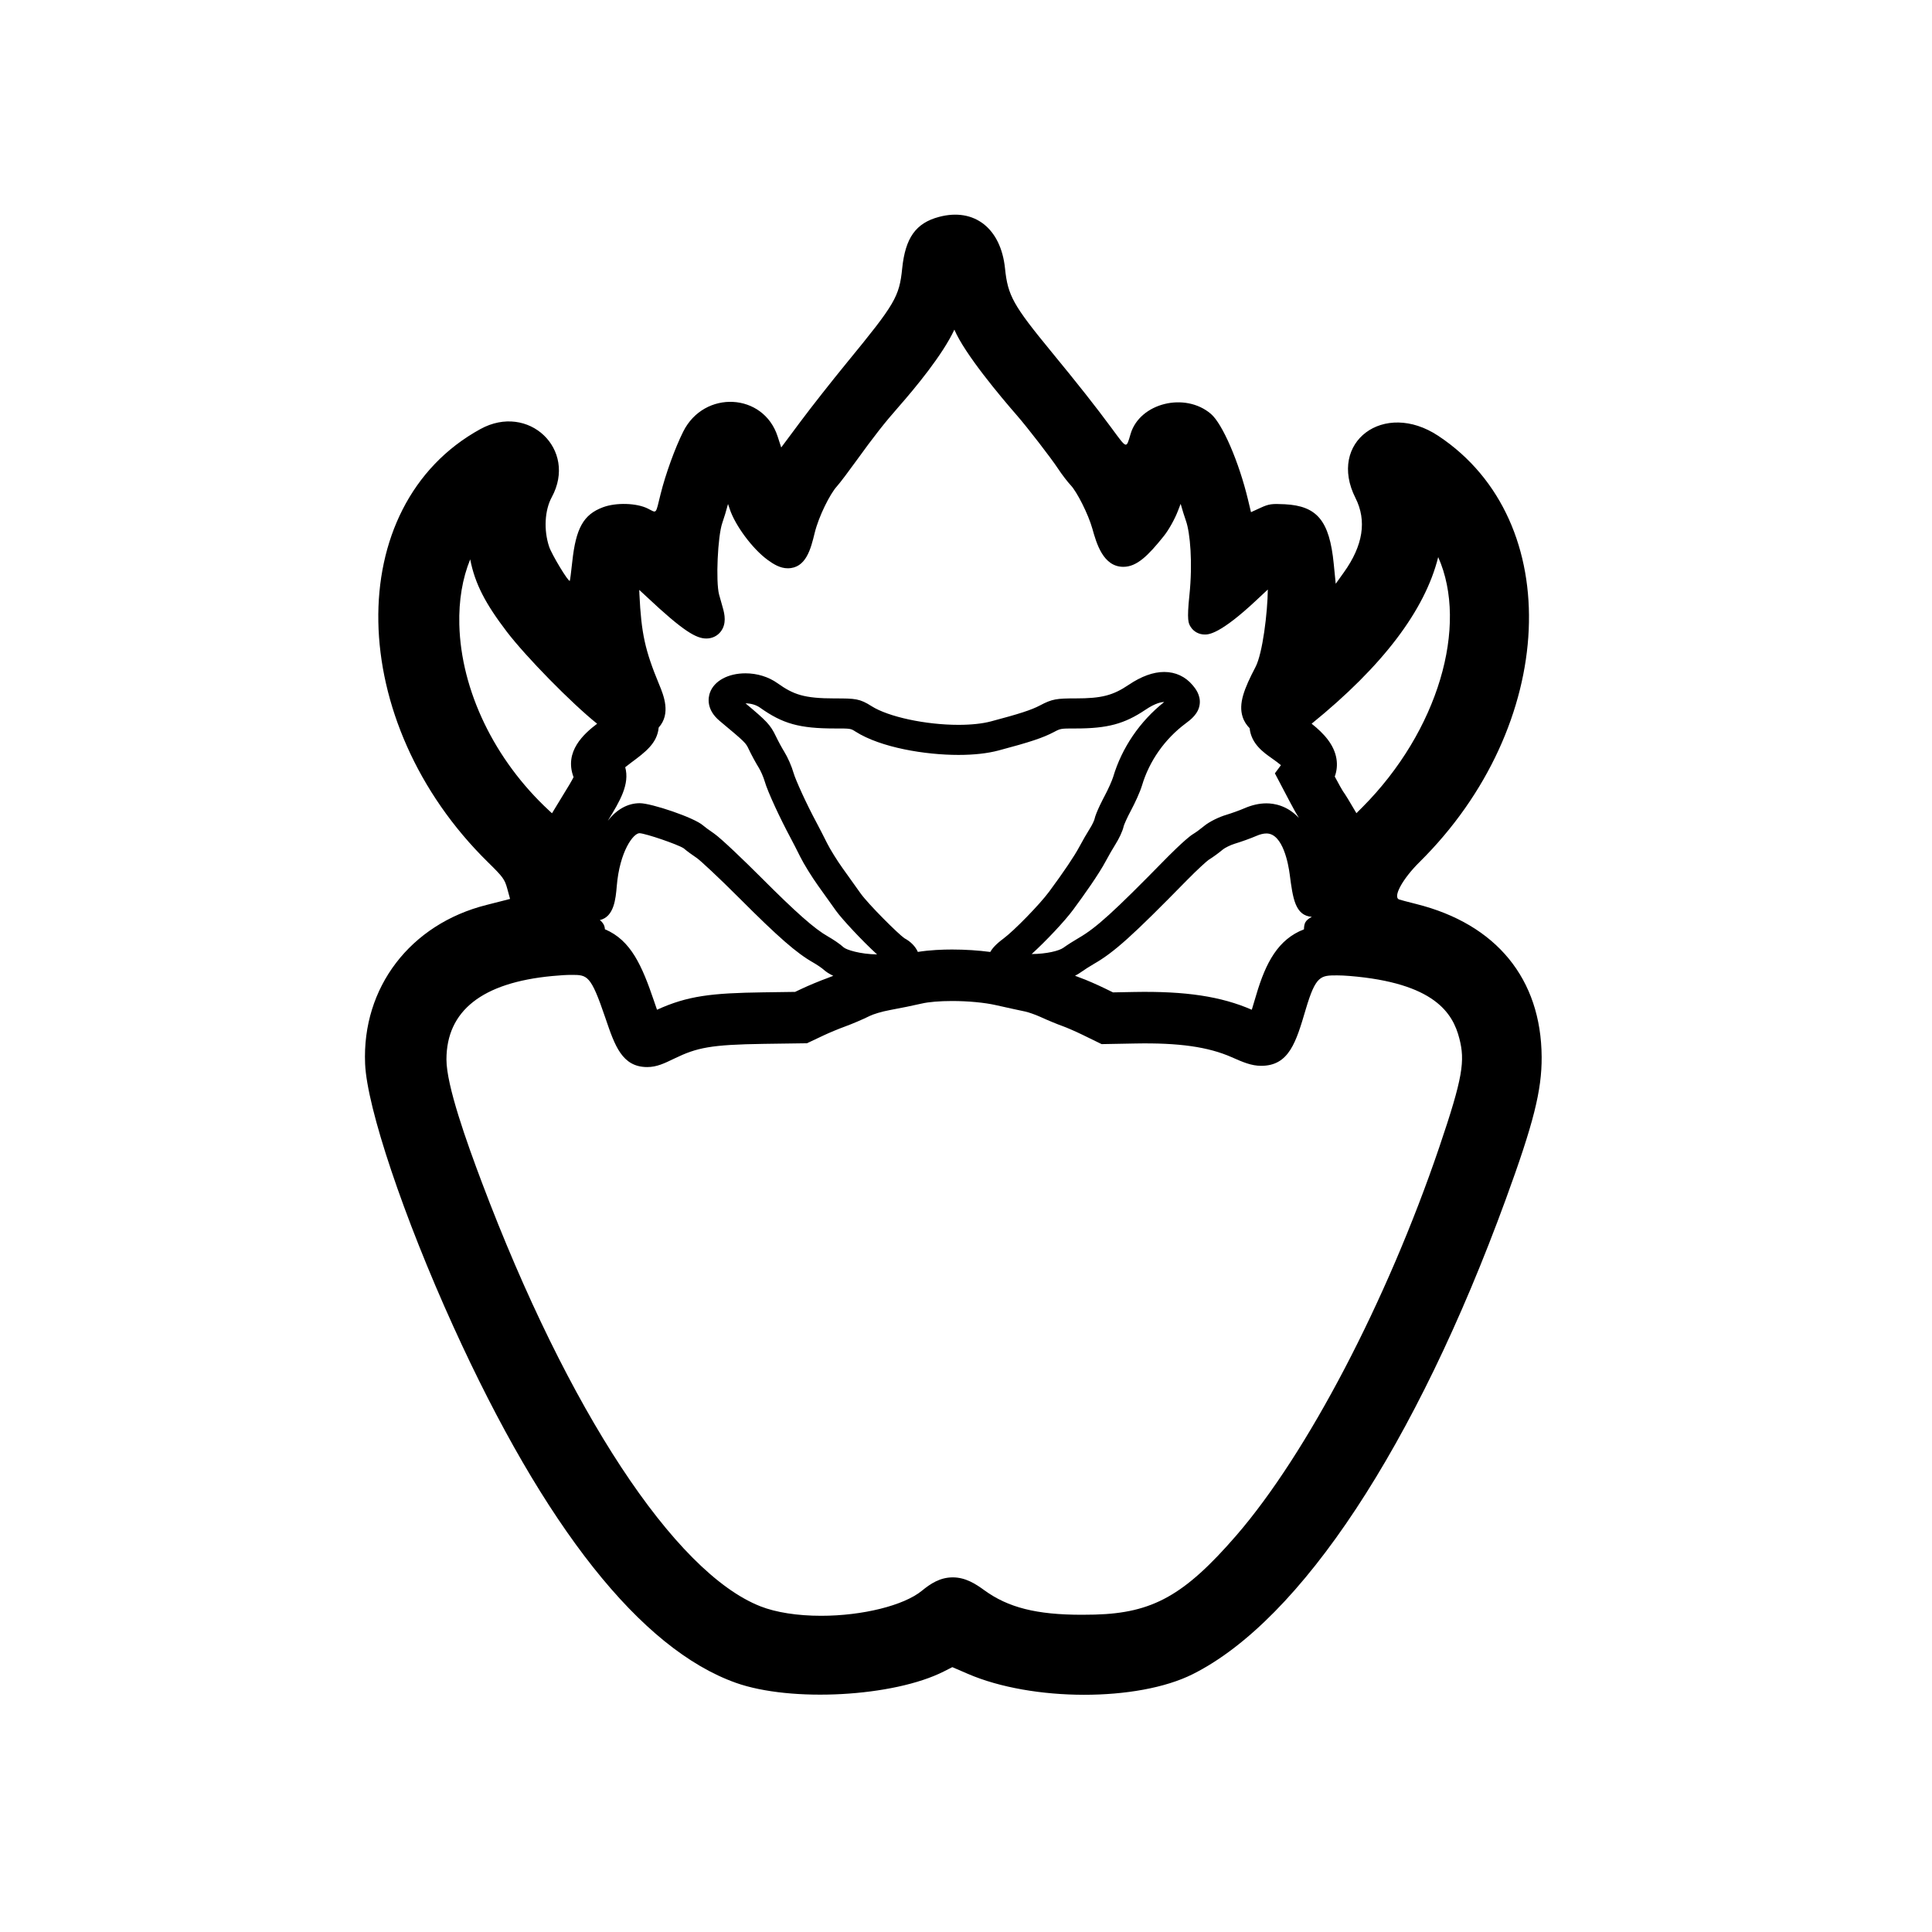
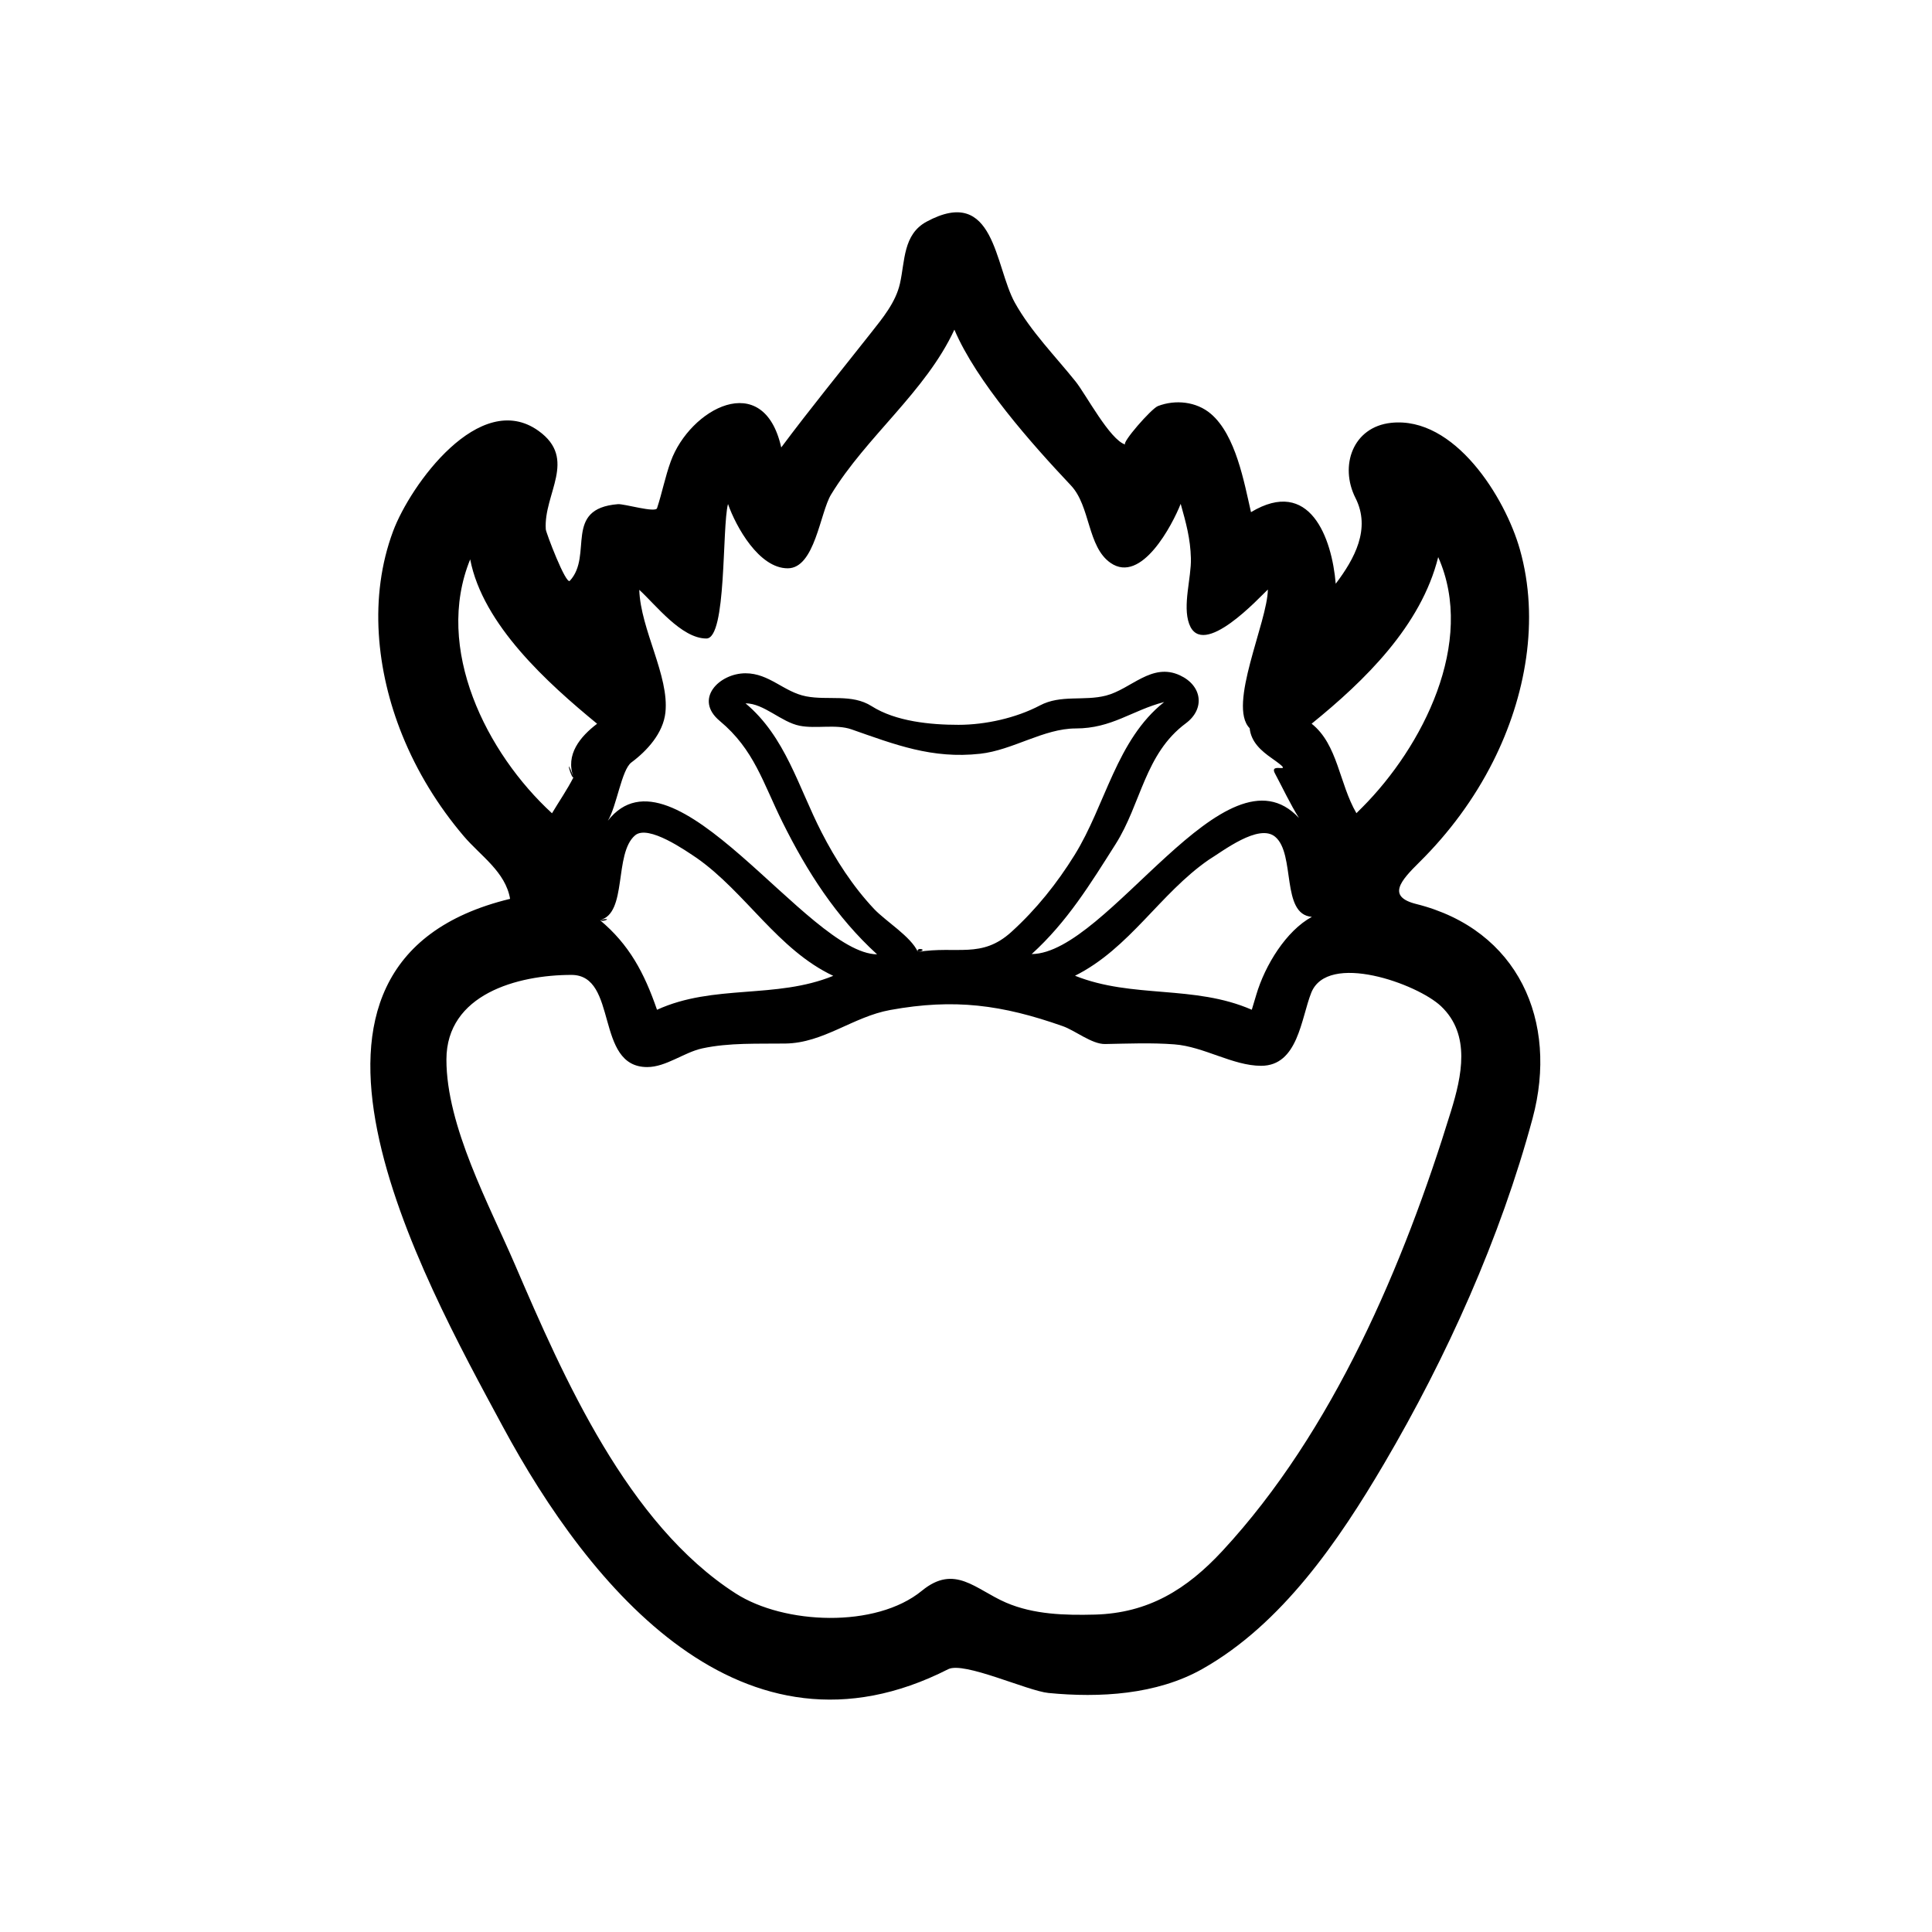
<svg xmlns="http://www.w3.org/2000/svg" version="1.1" id="Layer_1" x="0px" y="0px" width="90px" height="90px" viewBox="0 0 90 90" enable-background="new 0 0 90 90" xml:space="preserve">
-   <path d="M65.977,42.113c-0.394-0.099-0.755-0.194-0.803-0.213c-0.299-0.115,0.163-0.96,0.948-1.737  c6.429-6.355,6.854-15.894,0.884-19.856c-2.538-1.685-5.177,0.292-3.862,2.893c0.534,1.057,0.354,2.214-0.542,3.464l-0.379,0.53  l-0.093-0.936c-0.198-1.997-0.77-2.691-2.28-2.768c-0.614-0.031-0.743-0.012-1.133,0.167l-0.441,0.202l-0.137-0.573  c-0.424-1.769-1.19-3.543-1.73-4.005c-1.205-1.031-3.313-0.507-3.741,0.93c-0.209,0.703-0.158,0.718-0.885-0.267  c-0.752-1.019-1.535-2.012-2.799-3.55c-1.789-2.177-2.036-2.621-2.166-3.886c-0.192-1.873-1.431-2.842-3.076-2.404  c-1.079,0.287-1.569,0.973-1.715,2.404c-0.135,1.317-0.326,1.643-2.57,4.378c-0.691,0.843-1.664,2.078-2.161,2.746l-0.904,1.213  l-0.167-0.515c-0.659-2.034-3.418-2.177-4.396-0.228c-0.383,0.764-0.828,1.991-1.058,2.923c-0.238,0.964-0.164,0.88-0.593,0.666  c-0.523-0.262-1.483-0.289-2.093-0.06c-0.905,0.339-1.26,0.973-1.428,2.547c-0.05,0.47-0.102,0.866-0.114,0.88  c-0.061,0.065-0.841-1.225-0.963-1.593c-0.257-0.773-0.208-1.695,0.124-2.306c1.206-2.223-1.084-4.404-3.328-3.17  c-6.487,3.565-6.305,13.649,0.365,20.186c0.688,0.675,0.77,0.786,0.889,1.221l0.131,0.479l-0.289,0.075  c-0.158,0.041-0.522,0.134-0.809,0.206c-3.549,0.892-5.805,3.844-5.655,7.399c0.087,2.054,1.797,7.144,4.112,12.24  c4.258,9.372,8.735,15.02,13.156,16.596c2.579,0.919,7.358,0.657,9.697-0.531l0.39-0.198l0.725,0.313  c3,1.294,7.906,1.3,10.474,0.014c5.035-2.522,10.384-10.635,14.58-22.113c1.296-3.546,1.683-5.079,1.674-6.64  C71.795,45.598,69.704,43.046,65.977,42.113z M50.999,75.214c-0.205,0.005-0.404,0.008-0.598,0.008  c-2.115,0-3.436-0.333-4.555-1.148c-0.395-0.288-0.866-0.594-1.462-0.594c-0.598,0-1.044,0.299-1.438,0.622  c-0.838,0.688-2.77,1.168-4.695,1.168c-1.101,0-2.105-0.157-2.829-0.442c-4-1.575-8.971-9.138-12.972-19.739  c-0.71-1.882-1.654-4.523-1.653-5.735c0.003-2.27,1.661-3.578,4.929-3.887c0.379-0.036,0.663-0.053,0.894-0.053  c0.744,0,0.898,0,1.572,1.98l0.019,0.056c0.429,1.261,0.769,2.258,1.94,2.258c0.441,0,0.795-0.171,1.244-0.388l0.032-0.015  c1.038-0.501,1.672-0.642,4.159-0.678l2.006-0.028l0.769-0.363c0.262-0.124,0.715-0.313,0.99-0.412  c0.35-0.127,0.862-0.346,1.166-0.498c0.156-0.078,0.544-0.202,0.956-0.277c0.456-0.083,1.112-0.217,1.463-0.299  c0.323-0.076,0.84-0.119,1.417-0.119c0.747,0,1.511,0.072,2.045,0.193c0.514,0.116,1.127,0.25,1.368,0.299  c0.113,0.022,0.455,0.137,0.696,0.247c0.332,0.153,0.792,0.343,1.049,0.434c0.162,0.057,0.587,0.24,0.913,0.399l0.893,0.436  l1.569-0.029c2.021-0.038,3.395,0.154,4.493,0.639c0.507,0.224,0.908,0.401,1.371,0.401c1.301,0,1.626-1.103,2.076-2.629  c0.468-1.584,0.698-1.584,1.463-1.584c0.168,0,0.357,0.009,0.58,0.027c3.955,0.325,4.811,1.729,5.114,2.916  c0.265,1.035,0.178,1.783-0.939,5.069c-2.435,7.162-6.146,14.259-9.454,18.081C55.176,74.315,53.698,75.142,50.999,75.214z   M32.906,29.744c0.272,0,0.519-0.121,0.676-0.332c0.263-0.352,0.183-0.781,0.084-1.117c-0.054-0.181-0.13-0.453-0.169-0.602  c-0.159-0.599-0.064-2.716,0.15-3.33c0.089-0.256,0.188-0.584,0.267-0.885c0.025,0.071,0.051,0.146,0.078,0.229  c0.253,0.77,1.059,1.855,1.759,2.369c0.282,0.207,0.591,0.397,0.945,0.397c0.854,0,1.076-0.912,1.254-1.644  c0.192-0.785,0.72-1.826,1.03-2.166c0.154-0.169,0.624-0.802,0.901-1.186c0.852-1.178,1.316-1.77,1.987-2.533  c0.757-0.862,2.047-2.417,2.59-3.588c0.486,1.142,2.166,3.136,2.921,4.003c0.475,0.544,1.596,1.996,1.904,2.466  c0.183,0.278,0.443,0.618,0.605,0.791c0.271,0.287,0.804,1.317,1,2.017c0.186,0.663,0.496,1.772,1.442,1.772  c0.622,0,1.145-0.506,1.89-1.439c0.229-0.287,0.513-0.797,0.66-1.186c0.042-0.113,0.082-0.215,0.119-0.309  c0.077,0.273,0.169,0.571,0.248,0.795c0.195,0.551,0.318,1.949,0.161,3.453c-0.125,1.185-0.046,1.313,0.055,1.479  c0.14,0.225,0.387,0.36,0.66,0.36c0.174,0,0.706,0,2.434-1.626c0.15-0.142,0.331-0.312,0.503-0.47  c-0.012,1.085-0.243,2.977-0.572,3.606c-0.542,1.037-0.798,1.714-0.602,2.326c0.071,0.221,0.191,0.392,0.327,0.529  c0.074,0.727,0.646,1.129,1.032,1.4c0.186,0.13,0.324,0.236,0.426,0.321l-0.282,0.381l0.692,1.317  c0.176,0.333,0.319,0.588,0.429,0.764c-0.542-0.586-1.164-0.683-1.513-0.683c-0.332,0-0.68,0.078-1.033,0.232  c-0.207,0.09-0.594,0.229-0.842,0.304c-0.318,0.094-0.781,0.309-1.051,0.536c-0.138,0.116-0.368,0.285-0.494,0.36  c-0.351,0.214-1.257,1.138-1.295,1.177c-2.391,2.441-3.219,3.193-4.024,3.657c-0.232,0.134-0.548,0.336-0.72,0.46  c-0.196,0.143-0.779,0.29-1.479,0.294c0.656-0.596,1.535-1.524,1.941-2.075c0.51-0.69,1.187-1.643,1.516-2.263  c0.125-0.235,0.331-0.593,0.451-0.782c0.146-0.231,0.33-0.597,0.38-0.84c0.022-0.076,0.151-0.382,0.333-0.719  c0.183-0.341,0.427-0.867,0.518-1.171c0.341-1.144,1.065-2.173,2.041-2.898c0.223-0.166,0.596-0.443,0.648-0.896  c0.05-0.43-0.216-0.745-0.329-0.88c-0.339-0.403-0.798-0.616-1.325-0.616c-0.508,0-1.064,0.201-1.654,0.599  c-0.737,0.497-1.268,0.632-2.465,0.632c-0.891,0-1.096,0.024-1.671,0.329c-0.396,0.209-0.95,0.39-2.281,0.742  c-0.396,0.105-0.919,0.161-1.513,0.161c-1.529,0-3.269-0.374-4.048-0.87c-0.551-0.35-0.749-0.361-1.71-0.361  c-1.435,0-1.926-0.177-2.674-0.71c-0.417-0.296-0.945-0.459-1.49-0.459c-0.808,0-1.457,0.352-1.654,0.897  c-0.079,0.218-0.193,0.783,0.454,1.322c1.205,1.004,1.213,1.022,1.35,1.311c0.127,0.269,0.335,0.651,0.472,0.871  c0.089,0.142,0.22,0.444,0.27,0.621c0.142,0.501,0.745,1.783,1.196,2.621c0.103,0.191,0.31,0.594,0.461,0.899  c0.17,0.342,0.538,0.937,0.836,1.354c0.275,0.383,0.65,0.907,0.833,1.166c0.266,0.374,1.219,1.401,1.912,2.032  c-0.798-0.011-1.436-0.217-1.559-0.33c-0.171-0.159-0.498-0.375-0.732-0.508c-0.622-0.352-1.47-1.101-3.129-2.763  c-0.695-0.696-1.85-1.813-2.185-2.039c-0.22-0.147-0.441-0.314-0.497-0.365c-0.41-0.368-2.415-1.039-2.951-1.039  c-0.569,0-1.08,0.295-1.49,0.817c0.58-0.931,1.025-1.709,0.811-2.493c0.071-0.058,0.164-0.13,0.286-0.221  c0.646-0.479,1.207-0.897,1.273-1.627c0.583-0.645,0.229-1.507,0.023-2.004c-0.661-1.595-0.833-2.382-0.921-4.21  c-0.003-0.072-0.006-0.138-0.008-0.199c0.097,0.088,0.209,0.191,0.339,0.314C31.86,29.433,32.442,29.744,32.906,29.744z   M58.522,46.342c-0.069,0.234-0.142,0.482-0.209,0.696c-1.429-0.623-3.089-0.872-5.474-0.828l-0.991,0.019l-0.373-0.182  c-0.337-0.164-0.86-0.397-1.167-0.505c-0.056-0.02-0.137-0.051-0.23-0.088c0.101-0.05,0.196-0.107,0.284-0.171  c0.13-0.095,0.408-0.272,0.595-0.38c0.949-0.546,1.798-1.31,4.325-3.89c0.514-0.524,0.939-0.902,1.023-0.96  c0.185-0.112,0.472-0.321,0.667-0.485c0.074-0.063,0.343-0.204,0.549-0.265c0.304-0.091,0.745-0.25,1.003-0.362  c0.176-0.077,0.335-0.115,0.474-0.115c0.775,0,1.025,1.466,1.083,1.915c0.144,1.104,0.25,1.91,1.029,1.969  c-0.297,0.162-0.359,0.283-0.366,0.582C59.542,43.755,58.966,44.836,58.522,46.342z M27.944,42.86c0.665-0.153,0.738-1,0.787-1.58  c0.136-1.62,0.771-2.467,1.061-2.467c0.319,0.023,1.752,0.514,2.052,0.701c0.146,0.126,0.42,0.325,0.626,0.463  c0.158,0.111,0.987,0.875,1.977,1.867c1.803,1.807,2.668,2.562,3.431,2.993c0.204,0.115,0.42,0.271,0.47,0.316  c0.128,0.119,0.289,0.219,0.469,0.304c-0.103,0.042-0.201,0.081-0.283,0.11c-0.343,0.124-0.87,0.343-1.197,0.498l-0.299,0.141  l-1.487,0.021c-2.405,0.034-3.519,0.161-4.945,0.811c-0.04-0.116-0.082-0.239-0.124-0.361l-0.019-0.056  c-0.551-1.617-1.063-2.82-2.285-3.333C28.172,43.12,28.098,42.989,27.944,42.86z M42.757,44.344  c-0.114-0.256-0.332-0.481-0.625-0.637c-0.279-0.188-1.685-1.587-2.045-2.093c-0.185-0.26-0.561-0.787-0.836-1.171  c-0.253-0.353-0.583-0.884-0.72-1.16c-0.158-0.317-0.375-0.739-0.483-0.941c-0.489-0.906-0.991-2.021-1.082-2.339  c-0.086-0.304-0.271-0.726-0.429-0.979c-0.109-0.175-0.29-0.509-0.395-0.729c-0.253-0.533-0.435-0.712-1.412-1.53  c0.251,0,0.497,0.073,0.675,0.2c1.056,0.752,1.838,0.97,3.486,0.97c0.735,0,0.735,0,0.958,0.143  c1.181,0.752,3.262,1.089,4.799,1.089c0.723,0,1.353-0.07,1.872-0.208c1.465-0.389,2.067-0.589,2.576-0.858  c0.314-0.166,0.314-0.166,1.017-0.166c1.478,0,2.267-0.212,3.247-0.872c0.465-0.313,0.746-0.36,0.872-0.36c0,0,0,0,0,0  c-1.13,0.896-1.971,2.128-2.377,3.491c-0.047,0.156-0.231,0.578-0.41,0.909c-0.016,0.03-0.392,0.732-0.463,1.069  c-0.015,0.054-0.098,0.245-0.199,0.403c-0.14,0.221-0.362,0.606-0.505,0.875c-0.225,0.424-0.724,1.166-1.405,2.087  c-0.434,0.588-1.628,1.814-2.13,2.187c-0.341,0.253-0.52,0.454-0.611,0.622c-0.553-0.073-1.168-0.114-1.781-0.114  C43.911,44.232,43.312,44.254,42.757,44.344z M63.465,37.604c-0.077,0.077-0.176,0.176-0.278,0.277  c-0.308-0.53-0.521-0.878-0.633-1.032c-0.041-0.065-0.18-0.305-0.348-0.624l-0.027-0.051c0.096-0.263,0.124-0.545,0.078-0.826  c-0.107-0.659-0.583-1.18-1.156-1.635c3.305-2.68,5.278-5.28,5.896-7.761C68.422,29.156,66.993,34.061,63.465,37.604z   M26.719,36.203c-0.083,0.163-0.244,0.445-0.549,0.932c-0.124,0.198-0.297,0.483-0.456,0.75c-0.047-0.043-0.098-0.089-0.15-0.139  c-2.534-2.351-4.091-5.586-4.167-8.655c-0.028-1.124,0.145-2.146,0.507-3.034c0.223,1.151,0.723,2.083,1.704,3.369  c0.893,1.17,3.014,3.332,4.207,4.287c0,0,0,0,0.001,0.001C27.204,34.179,26.267,35.006,26.719,36.203z" />
+   <path d="M65.977,42.113c-1.389-0.348-0.726-1.088,0.145-1.95c1.384-1.368,2.557-2.952,3.432-4.691  c1.515-3.009,2.179-6.594,1.246-9.884c-0.683-2.41-3.036-6.207-5.996-5.891c-1.794,0.192-2.413,2.015-1.66,3.502  c0.727,1.438-0.048,2.838-0.921,3.994c-0.178-2.142-1.208-4.978-3.947-3.335c-0.322-1.403-0.708-3.586-1.867-4.578  c-0.674-0.577-1.656-0.676-2.468-0.364c-0.309,0.119-1.717,1.734-1.521,1.793c-0.719-0.216-1.838-2.343-2.315-2.938  c-0.951-1.186-2.081-2.328-2.825-3.663c-0.95-1.704-0.931-5.5-4.115-3.782c-1.099,0.593-1.004,1.83-1.241,2.88  c-0.197,0.878-0.807,1.611-1.35,2.3c-1.4,1.777-2.829,3.524-4.181,5.338c-0.825-3.683-4.261-1.797-5.149,0.656  c-0.259,0.715-0.4,1.455-0.636,2.173c-0.075,0.228-1.532-0.21-1.824-0.187c-2.564,0.206-1.138,2.384-2.24,3.571  c-0.181,0.195-1.108-2.239-1.119-2.399c-0.112-1.653,1.494-3.274-0.34-4.588c-2.739-1.961-5.972,2.527-6.773,4.675  c-1.141,3.056-0.778,6.515,0.424,9.493c0.691,1.712,1.67,3.304,2.865,4.71c0.785,0.924,1.945,1.659,2.161,2.924  c-12.287,2.977-4.094,17.616-0.34,24.582c4.043,7.503,11.165,16.179,20.748,11.304c0.732-0.372,3.697,1.012,4.67,1.107  c2.384,0.233,5.04,0.083,7.168-1.117c3.714-2.094,6.358-5.977,8.468-9.564c2.918-4.964,5.42-10.521,6.919-16.091  C72.609,47.577,70.731,43.304,65.977,42.113C65.583,42.014,69.704,43.046,65.977,42.113z M50.999,75.214  c-1.381,0.036-2.84-0.001-4.13-0.556c-1.429-0.615-2.387-1.815-3.923-0.556c-2.146,1.761-6.419,1.574-8.673,0.128  C29.236,71,26.253,64.175,23.991,58.917c-1.195-2.78-3.199-6.455-3.195-9.562c0.004-3.04,3.312-3.94,5.823-3.94  c2.199,0,1.071,4.293,3.531,4.293c0.878,0,1.712-0.685,2.565-0.87c1.261-0.272,2.588-0.208,3.873-0.226  c1.78-0.025,3.145-1.248,4.884-1.563c2.992-0.544,5.213-0.241,8.038,0.754c0.578,0.204,1.357,0.843,1.969,0.832  c1.074-0.02,2.152-0.066,3.225,0.015c1.377,0.103,2.725,0.999,4.045,0.999c1.72,0,1.86-2.211,2.334-3.402  c0.765-1.92,4.942-0.419,6.047,0.628c1.398,1.326,0.962,3.261,0.464,4.882c-2.198,7.157-5.491,14.921-10.642,20.483  C55.284,74.042,53.494,75.147,50.999,75.214C50.793,75.219,53.698,75.142,50.999,75.214z M32.906,29.744  c0.953,0,0.72-5.172,1.007-6.265c0.371,1.054,1.442,2.995,2.782,2.995c1.266,0,1.505-2.594,2.02-3.438  c1.65-2.707,4.404-4.789,5.744-7.679c1.033,2.428,3.61,5.329,5.431,7.259c0.912,0.968,0.758,2.853,1.844,3.606  c1.443,1,2.886-1.788,3.267-2.751c0.247,0.88,0.453,1.618,0.476,2.542c0.023,0.902-0.396,2.191-0.081,3.051  c0.617,1.69,3.311-1.276,3.666-1.602c-0.016,1.511-1.887,5.411-0.848,6.461c0.066,0.647,0.54,1.055,1.032,1.4  c1.236,0.866-0.167,0.117,0.144,0.702c0.369,0.693,0.705,1.414,1.121,2.081c-3.393-3.668-8.892,6.313-12.451,6.338  c1.651-1.499,2.73-3.26,3.908-5.12c1.195-1.884,1.356-4.206,3.272-5.629c0.905-0.672,0.764-1.753-0.273-2.235  c-1.317-0.613-2.278,0.644-3.447,0.944c-1.034,0.265-2.102-0.057-3.076,0.458c-1.113,0.587-2.545,0.903-3.793,0.903  c-1.297,0-2.922-0.153-4.048-0.87c-0.924-0.587-2.03-0.257-3.056-0.458c-1.034-0.202-1.708-1.073-2.818-1.073  c-1.225,0-2.42,1.203-1.201,2.219c1.61,1.342,2.006,2.871,2.93,4.73c1.141,2.295,2.493,4.405,4.4,6.144  c-3.253-0.044-9.476-10.133-12.542-6.226c0.411-0.659,0.637-2.374,1.097-2.714c0.729-0.541,1.48-1.362,1.584-2.323  c0.186-1.707-1.159-3.872-1.217-5.717C30.534,28.16,31.74,29.744,32.906,29.744z M58.522,46.342  c-0.07,0.232-0.139,0.464-0.209,0.696c-2.692-1.174-5.547-0.509-8.235-1.584c2.546-1.273,3.954-3.829,6.228-5.401  c0.635-0.386,2.333-1.715,3.098-1.071c0.957,0.805,0.256,3.617,1.708,3.728C59.915,43.36,58.928,44.965,58.522,46.342  C58.453,46.576,58.966,44.836,58.522,46.342z M27.944,42.86c1.297-0.299,0.643-3.095,1.639-3.945  c0.614-0.524,2.389,0.73,2.886,1.063c2.265,1.594,3.771,4.269,6.347,5.48c-2.677,1.096-5.56,0.372-8.21,1.581  C30.011,45.313,29.31,44,27.944,42.86C28.609,42.707,28.098,42.989,27.944,42.86z M42.757,44.344  c-0.319-0.716-1.503-1.431-2.042-2.004c-0.987-1.05-1.79-2.293-2.445-3.571c-1.082-2.108-1.679-4.448-3.541-6.005  c0.864,0.001,1.654,0.873,2.526,1.045c0.761,0.15,1.689-0.084,2.409,0.167c2.035,0.712,3.754,1.385,5.996,1.137  c1.518-0.168,2.965-1.179,4.453-1.179c1.684,0,2.608-0.838,4.119-1.231c-2.226,1.765-2.726,4.791-4.172,7.124  c-0.821,1.324-1.79,2.536-2.944,3.584C45.723,44.677,44.584,44.05,42.757,44.344C42.643,44.087,43.312,44.254,42.757,44.344z   M63.465,37.604c-0.093,0.092-0.186,0.185-0.278,0.277c-0.807-1.388-0.862-3.196-2.086-4.168c2.475-2.007,5.099-4.558,5.896-7.761  C68.765,29.927,66.261,34.796,63.465,37.604C63.388,37.681,66.993,34.061,63.465,37.604z M26.719,36.203  c-0.295,0.58-0.672,1.124-1.005,1.682c-3.053-2.802-5.505-7.675-3.811-11.827c0.59,3.049,3.616,5.769,5.912,7.657  C27.033,34.309,26.323,35.155,26.719,36.203C26.636,36.366,26.267,35.006,26.719,36.203z" />
</svg>
